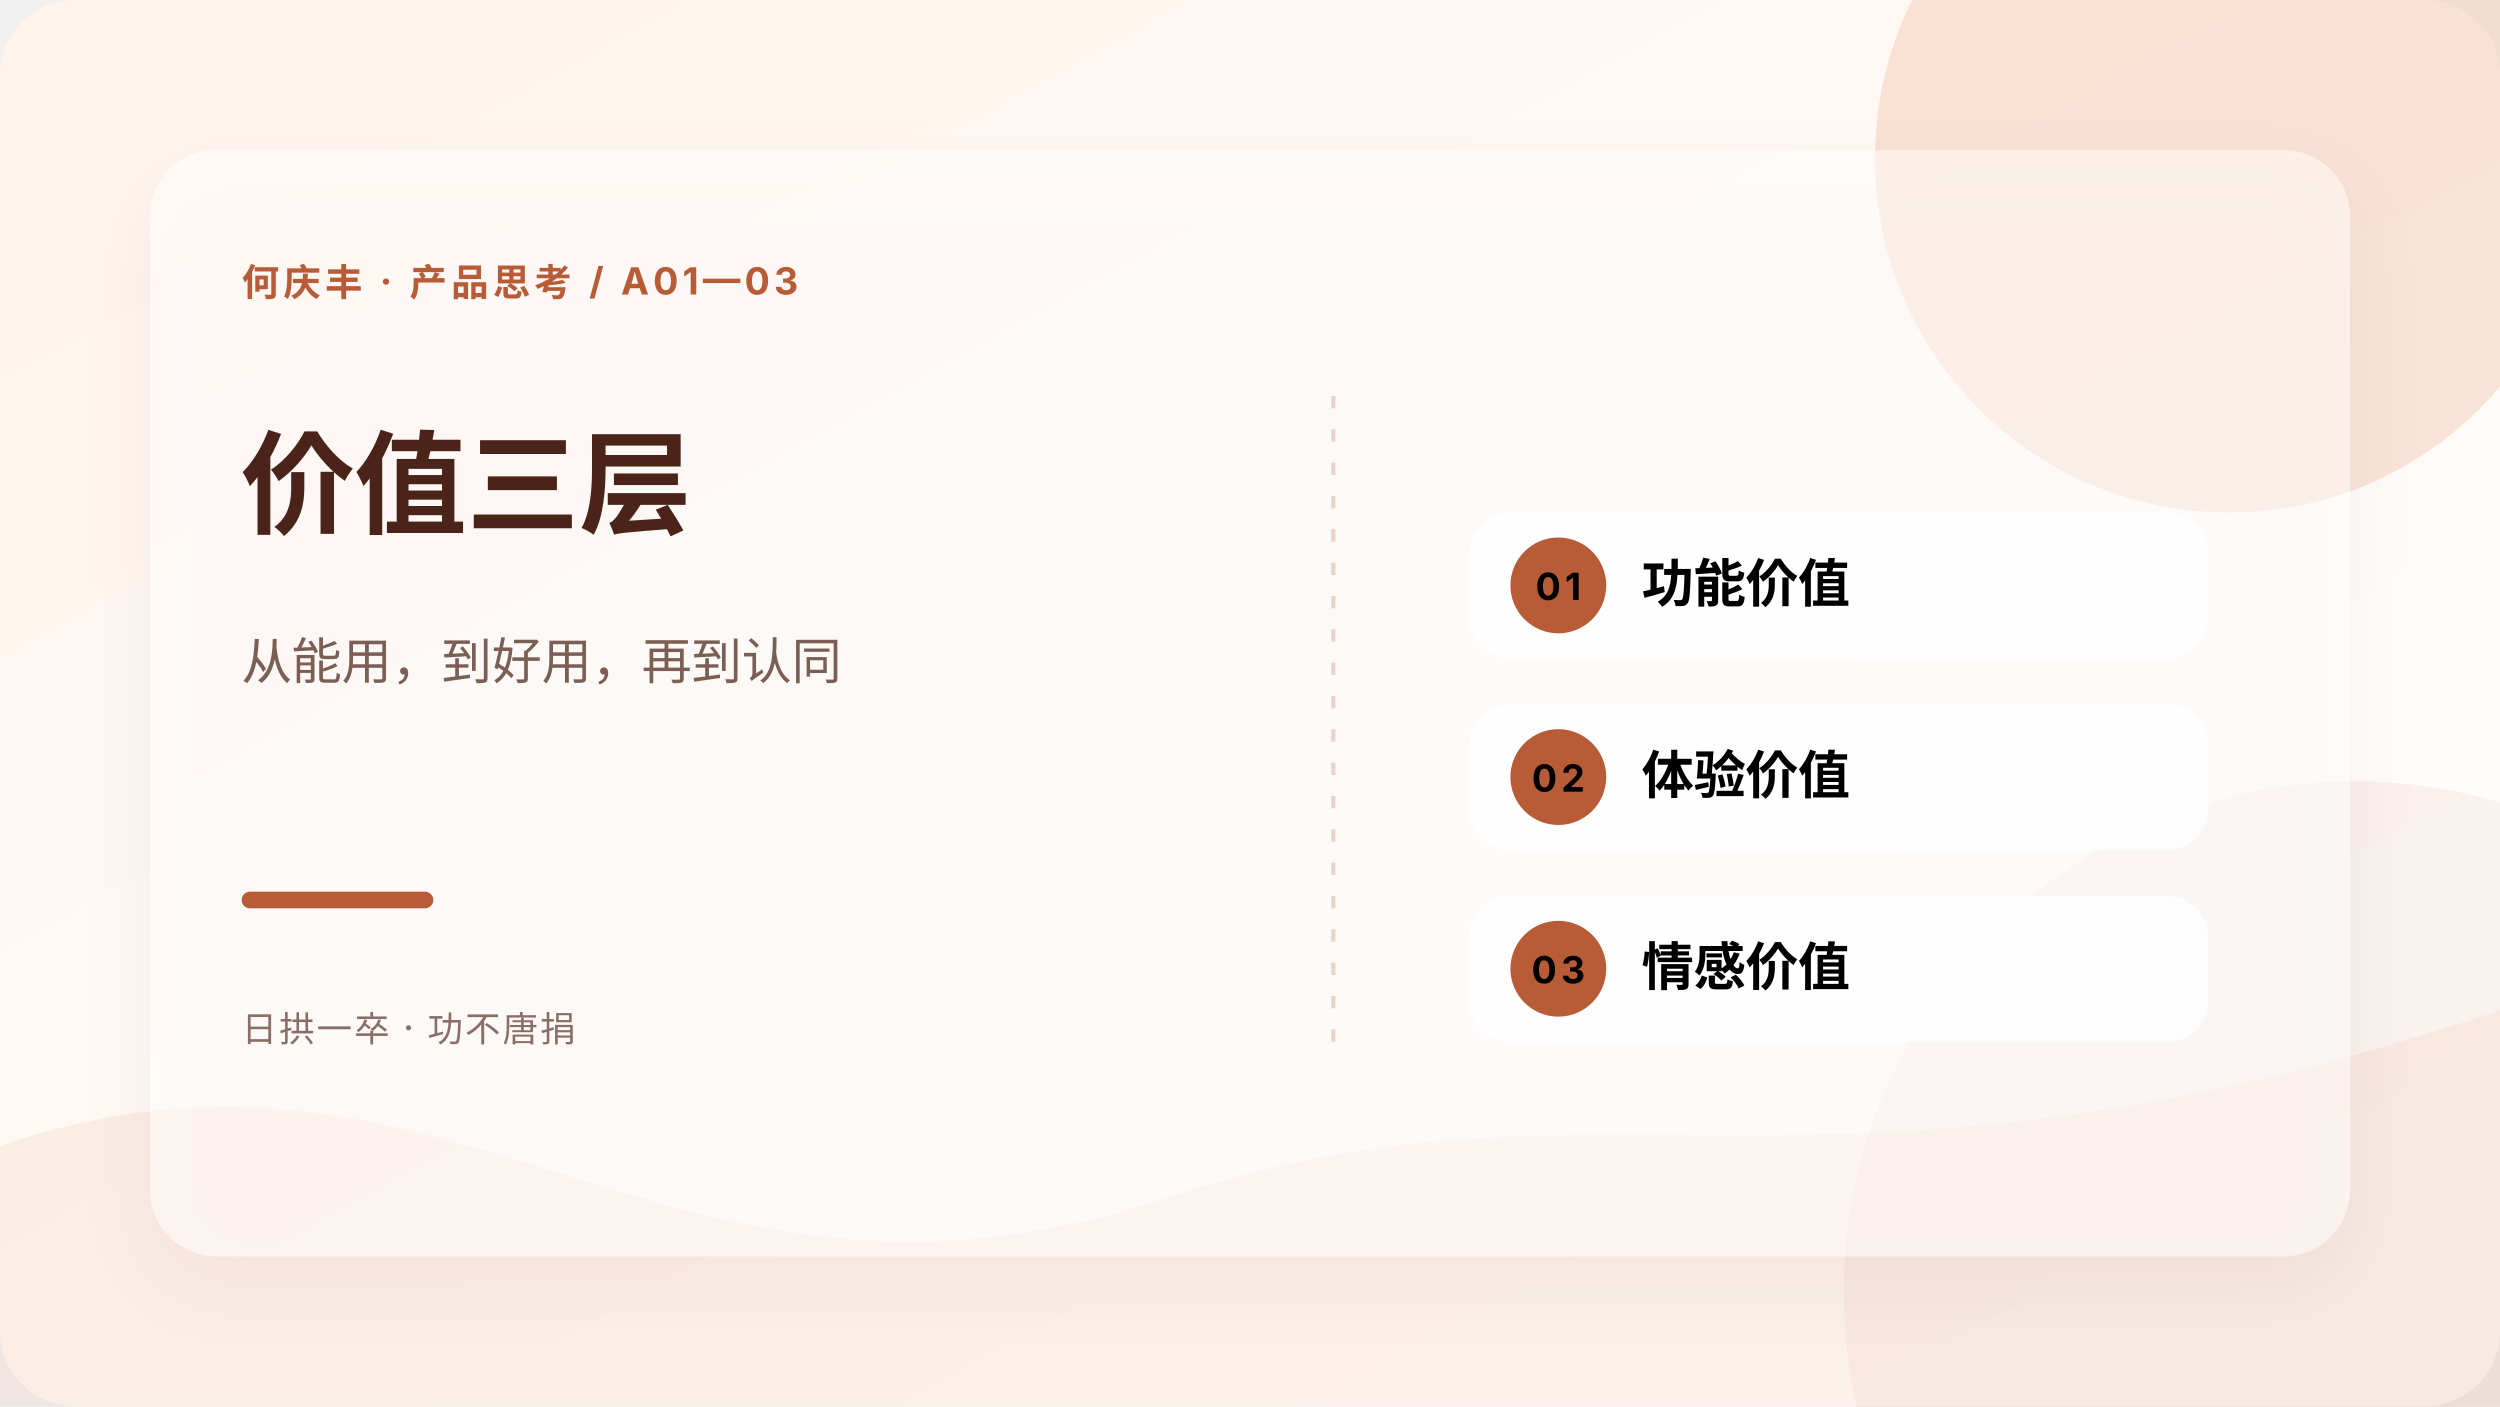
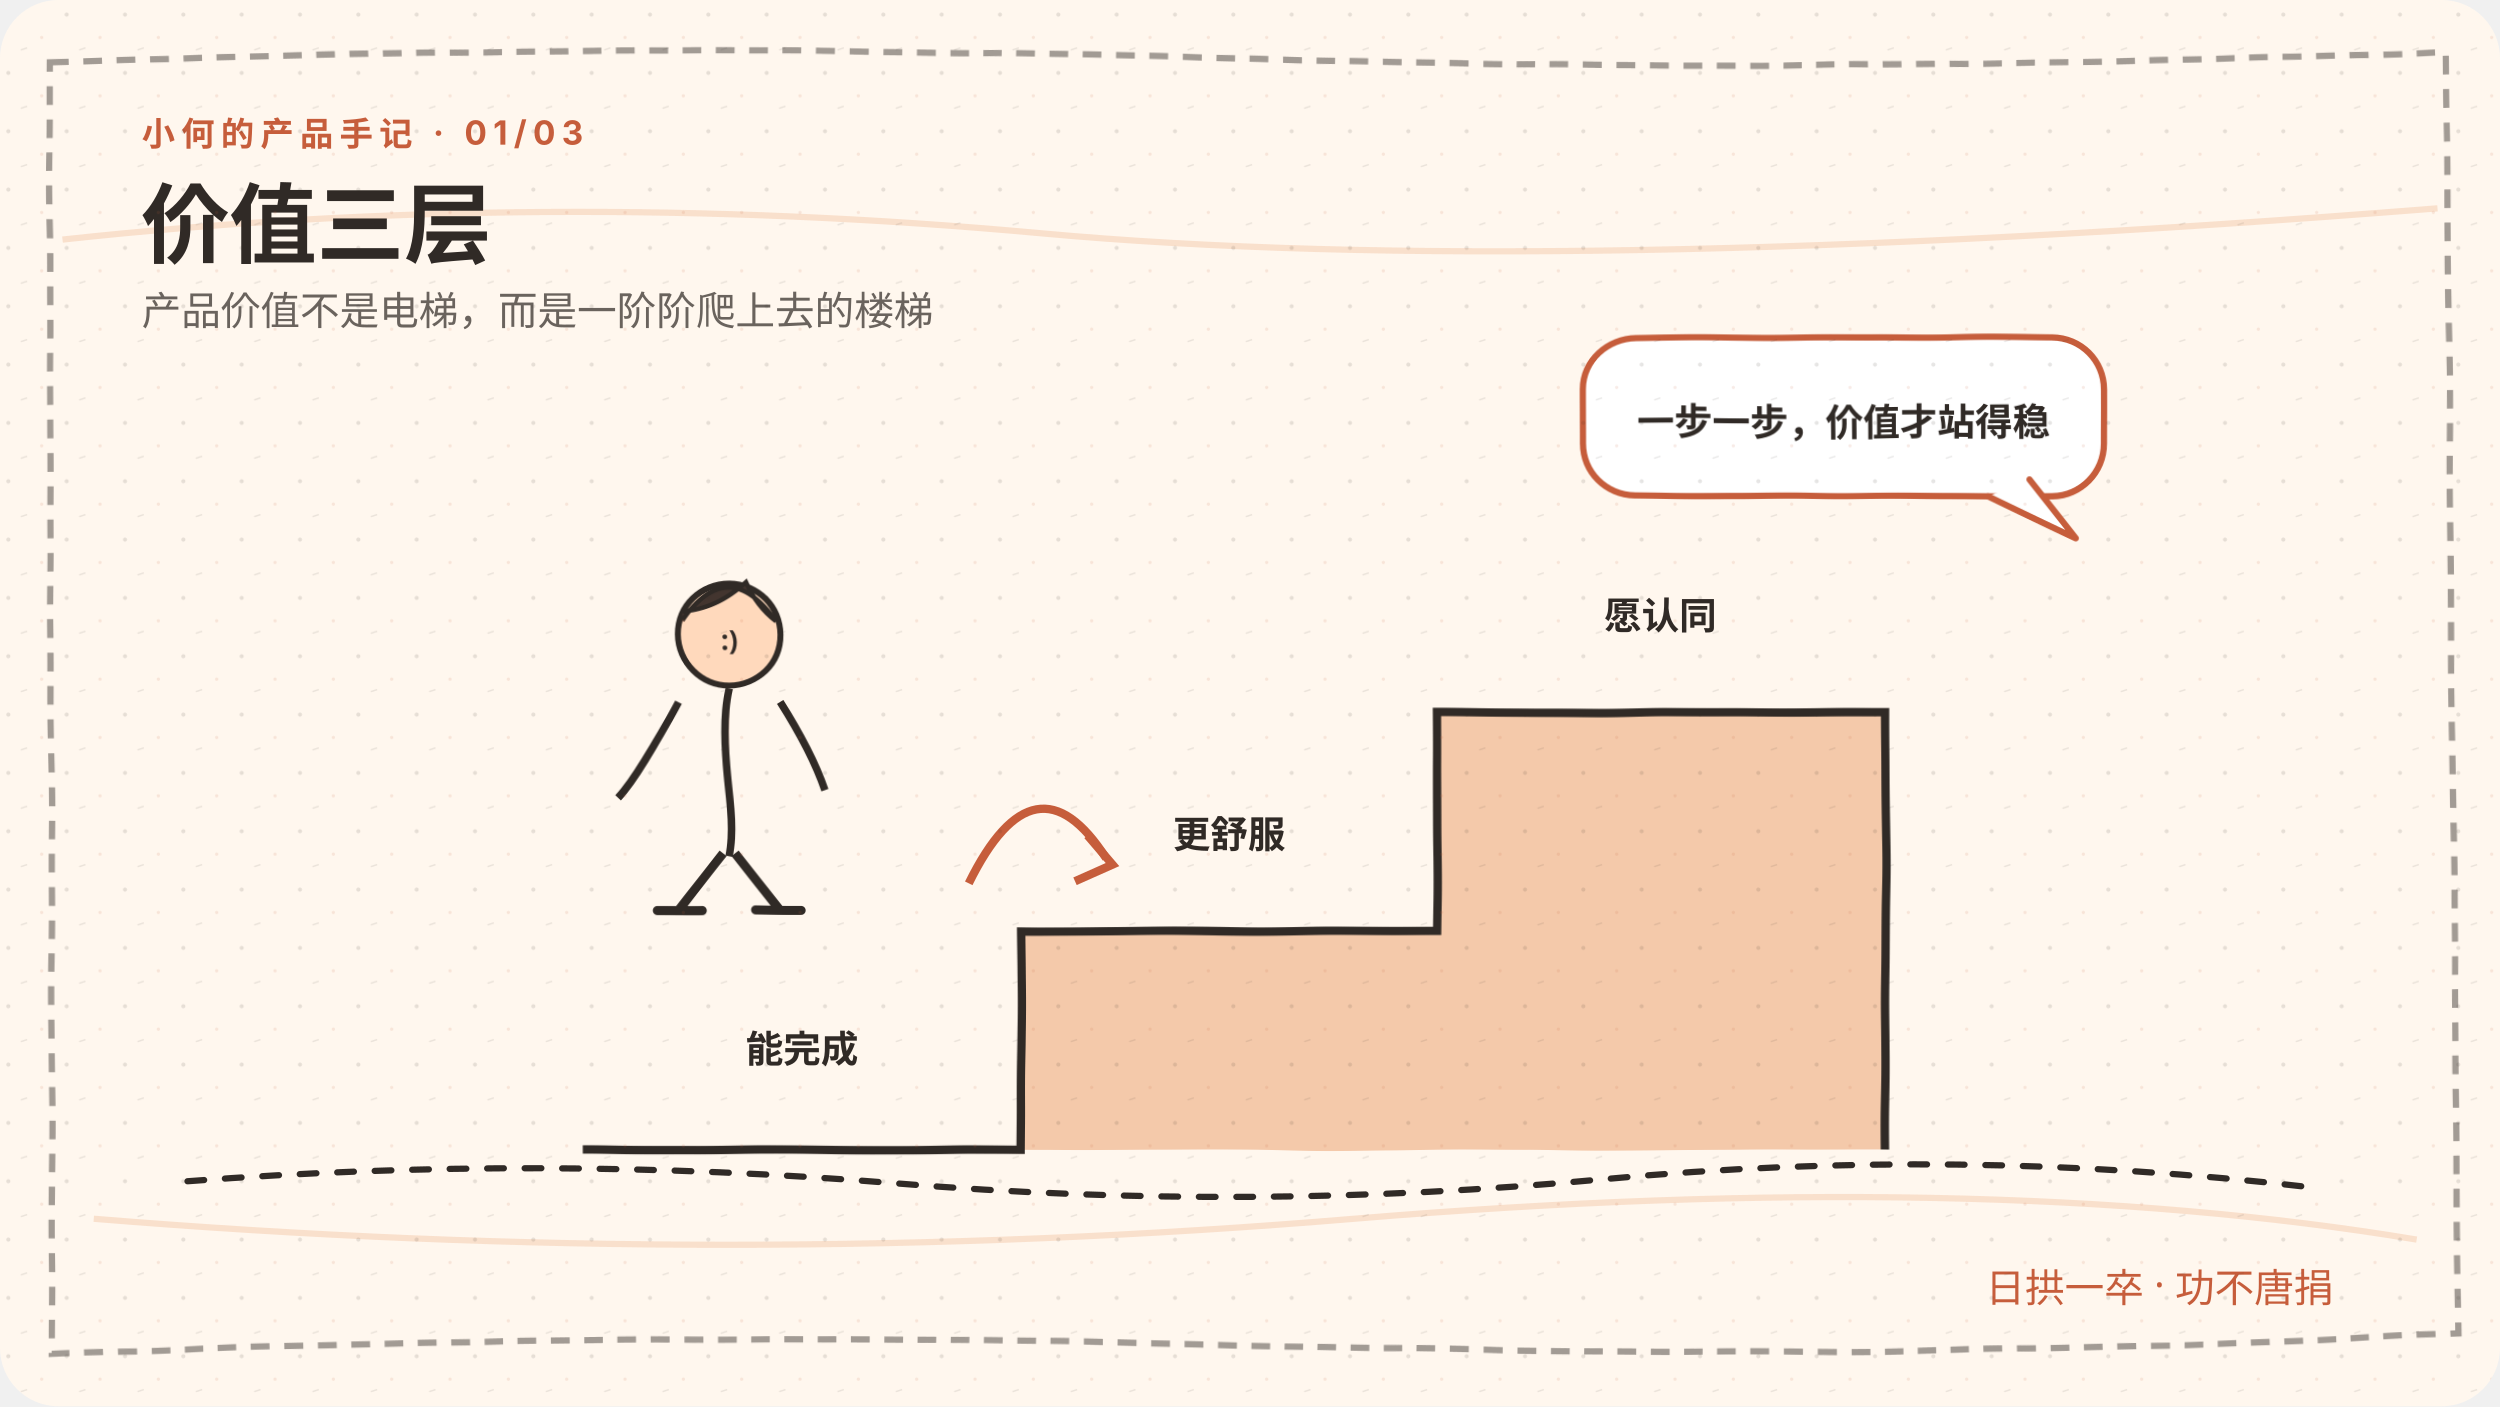
<svg xmlns="http://www.w3.org/2000/svg" width="1200" height="675" viewBox="0 0 1200 675" role="img" aria-labelledby="title desc">
  <defs>
-     <linearGradient id="bg" x1="0" y1="0" x2="1" y2="1">
-       <stop stop-color="#FFF4EC" />
-       <stop offset="1" stop-color="#FFFFFF" />
-     </linearGradient>
-     <filter id="shadow">
-       <feDropShadow dx="0" dy="14" stdDeviation="18" flood-color="#4A2418" flood-opacity=".10" />
+     <filter id="rough">
+       <feTurbulence type="fractalNoise" baseFrequency="0.015" numOctaves="2" seed="3" result="noise" />
+       <feDisplacementMap in="SourceGraphic" in2="noise" scale="1.6" />
    </filter>
+     <pattern id="grain" width="28" height="28" patternUnits="userSpaceOnUse">
+       <circle cx="4" cy="7" r="1" fill="#302A26" opacity=".12" />
+       <circle cx="20" cy="18" r=".8" fill="#C65D3B" opacity=".12" />
+       <path d="M10 24 l3 -1" stroke="#302A26" stroke-width=".7" opacity=".1" />
+     </pattern>
  </defs>
  <style>
-     .kicker,.num{font:700 18px -apple-system,BlinkMacSystemFont,"PingFang SC","Microsoft YaHei",sans-serif;letter-spacing:2px}
-     .title{font:800 54px -apple-system,BlinkMacSystemFont,"PingFang SC","Microsoft YaHei",sans-serif}
-     .subtitle{font:400 24px -apple-system,BlinkMacSystemFont,"PingFang SC","Microsoft YaHei",sans-serif}
-     .label{font:700 25px -apple-system,BlinkMacSystemFont,"PingFang SC","Microsoft YaHei",sans-serif}
-     .foot{font:500 17px -apple-system,BlinkMacSystemFont,"PingFang SC","Microsoft YaHei",sans-serif;letter-spacing:1px}
+     .sketch{filter:url(#rough)}
+     .kicker{font:700 16px -apple-system,BlinkMacSystemFont,"PingFang SC","Microsoft YaHei",sans-serif;letter-spacing:3px}
+     .title{font:700 42px "Kaiti SC",STKaiti,"KaiTi","PingFang SC",sans-serif}
+     .subtitle{font:400 19px "Kaiti SC",STKaiti,"KaiTi","PingFang SC",sans-serif}
+     .note{font:500 20px "Kaiti SC",STKaiti,"KaiTi","PingFang SC",sans-serif;fill:#302A26}
+     .sticky{font:700 18px "Kaiti SC",STKaiti,"KaiTi","PingFang SC",sans-serif;fill:#302A26}
+     .bubble{font:600 18px "Kaiti SC",STKaiti,"KaiTi","PingFang SC",sans-serif;fill:#302A26}
+     .tiny{font:600 15px "Kaiti SC",STKaiti,"KaiTi","PingFang SC",sans-serif;fill:#fff}
+     .face{font:700 18px "Kaiti SC",STKaiti,"KaiTi",sans-serif;fill:#302A26}
+     .bigq{font:800 82px "Kaiti SC",STKaiti,"KaiTi",sans-serif;fill:#C65D3B}
  </style>
-   <rect width="1200" height="675" rx="36" fill="url(#bg)" />
-   <circle cx="1070" cy="76" r="170" fill="#F2C7AE" fill-opacity=".45" />
-   <circle cx="1130" cy="620" r="245" fill="#B85C38" fill-opacity=".07" />
-   <path d="M0 550 C220 475 320 655 560 575 C770 505 870 595 1200 485 V675 H0Z" fill="#F2C7AE" fill-opacity=".22" />
-   <g filter="url(#shadow)">
-     <rect x="72" y="72" width="1056" height="531" rx="32" fill="#FFFFFF" fill-opacity=".48" />
+   <rect width="1200" height="675" rx="28" fill="#FFF7EE" />
+   <g opacity=".5">
+     <path d="M30 115 Q260 90 500 112 T1170 100" stroke="#F4C9AA" stroke-width="3" fill="none" />
+     <path d="M45 585 Q350 610 650 585 T1160 595" stroke="#F4C9AA" stroke-width="3" fill="none" />
  </g>
-   <text x="116" y="142" class="kicker" fill="#B85C38">何庆丰 · 产品思考  /  A01—03</text>
-   <text x="116" y="252" class="title" fill="#4A2418">价值三层</text>
-   <text x="116" y="326" class="subtitle" fill="#4A2418" opacity=".72">从能用，到好用，再到认同</text>
-   <rect x="116" y="428" width="92" height="8" rx="4" fill="#B85C38" />
-   <text x="116" y="500" class="foot" fill="#4A2418" opacity=".65">日拱一卒 · 功不唐捐</text>
-   <g>
-     <g>
-       <rect x="705" y="246" width="355" height="70" rx="20" fill="#FFFFFF" fill-opacity=".82" />
-       <circle cx="748" cy="281" r="23" fill="#B85C38" />
-       <text x="748" y="288" text-anchor="middle" class="num">01</text>
-       <text x="788" y="289" class="label">功能价值</text>
+   <path d="M24 30 Q310 20 590 28 T1174 25 L1180 640 Q910 654 610 646 T25 650Z" fill="none" stroke="#302A26" stroke-width="3" stroke-dasharray="9 7" opacity=".45" class="sketch" />
+   <text x="68" y="70" class="kicker" fill="#C65D3B">小何的产品手记  ·  01/03</text>
+   <text x="68" y="123" class="title" fill="#302A26">价值三层</text>
+   <text x="68" y="156" class="subtitle" fill="#302A26" opacity=".72">产品价值不是电梯，而是一阶阶爬上去的楼梯</text>
+   <g transform="translate(0 32)">
+     <path d="M90 535 Q260 522 430 536 T770 534 T1110 538" stroke="#302A26" stroke-width="3" fill="none" stroke-linecap="round" stroke-linejoin="round" stroke-dasharray="8 10" />
+     <path d="M280 520 h210 v-105 h200 v-105 h215 v210" fill="#F4C9AA" stroke="#302A26" stroke-width="4" class="sketch" />
+     <text x="385" y="478" class="sticky" text-anchor="middle">能完成</text>
+     <text x="590" y="375" class="sticky" text-anchor="middle">更舒服</text>
+     <text x="797" y="270" class="sticky" text-anchor="middle">愿认同</text>
+     <g class="sketch" transform="translate(350 405) scale(.72) translate(-350 -405)">
+       <circle cx="350" cy="221" r="34" fill="#FFD9BC" stroke="#302A26" stroke-width="4" />
+       <path d="M319 212 q30 -45 62 0 q-13 -10 -20 -26 q-20 18 -42 20" fill="#43352F" stroke="#302A26" stroke-width="3" />
+       <text x="350" y="231" text-anchor="middle" class="face">:)</text>
+       <path d="M350 257 C342 295 356 339 350 369" stroke="#302A26" stroke-width="5" fill="#C65D3B" />
+       <path d="M316 266 Q292 313 276 330" stroke="#302A26" stroke-width="5" fill="none" />
+       <path d="M384 266 Q405 299 414 325" stroke="#302A26" stroke-width="5" fill="none" />
+       <path d="M346 367 L316 405" stroke="#302A26" stroke-width="6" />
+       <path d="M354 367 L384 405" stroke="#302A26" stroke-width="6" />
+       <path d="M302 405 h30 M368 405 h30" stroke="#302A26" stroke-width="6" stroke-linecap="round" />
    </g>
-     <g>
-       <rect x="705" y="338" width="355" height="70" rx="20" fill="#FFFFFF" fill-opacity=".82" />
-       <circle cx="748" cy="373" r="23" fill="#B85C38" />
-       <text x="748" y="380" text-anchor="middle" class="num">02</text>
-       <text x="788" y="381" class="label">体验价值</text>
-     </g>
-     <g>
-       <rect x="705" y="430" width="355" height="70" rx="20" fill="#FFFFFF" fill-opacity=".82" />
-       <circle cx="748" cy="465" r="23" fill="#B85C38" />
-       <text x="748" y="472" text-anchor="middle" class="num">03</text>
-       <text x="788" y="473" class="label">情感价值</text>
+     <path d="M465 392 q32 -65 66 -12" stroke="#C65D3B" stroke-width="4" fill="none" />
+     <path d="M522 369 l12 14 l-18 8" stroke="#C65D3B" stroke-width="4" fill="none" />
+     <g class="sketch">
+       <rect x="760" y="130" width="250" height="76" rx="25" fill="#fff" stroke="#C65D3B" stroke-width="3" />
+       <path d="M974 198 l22 28 l-42 -20" stroke="#C65D3B" stroke-width="3" fill="#fff" stroke-linecap="round" stroke-linejoin="round" />
+       <text x="885.0" y="177" class="bubble" text-anchor="middle">一步一步，价值才站得稳</text>
    </g>
  </g>
-   <path d="M640 190 V500" stroke="#B85C38" stroke-width="2" stroke-dasharray="6 10" opacity=".25" />
+   <text x="1120" y="625" text-anchor="end" class="subtitle" fill="#C65D3B">日拱一卒 · 功不唐捐</text>
+   <rect width="1200" height="675" rx="28" fill="url(#grain)" pointer-events="none" />
</svg>
